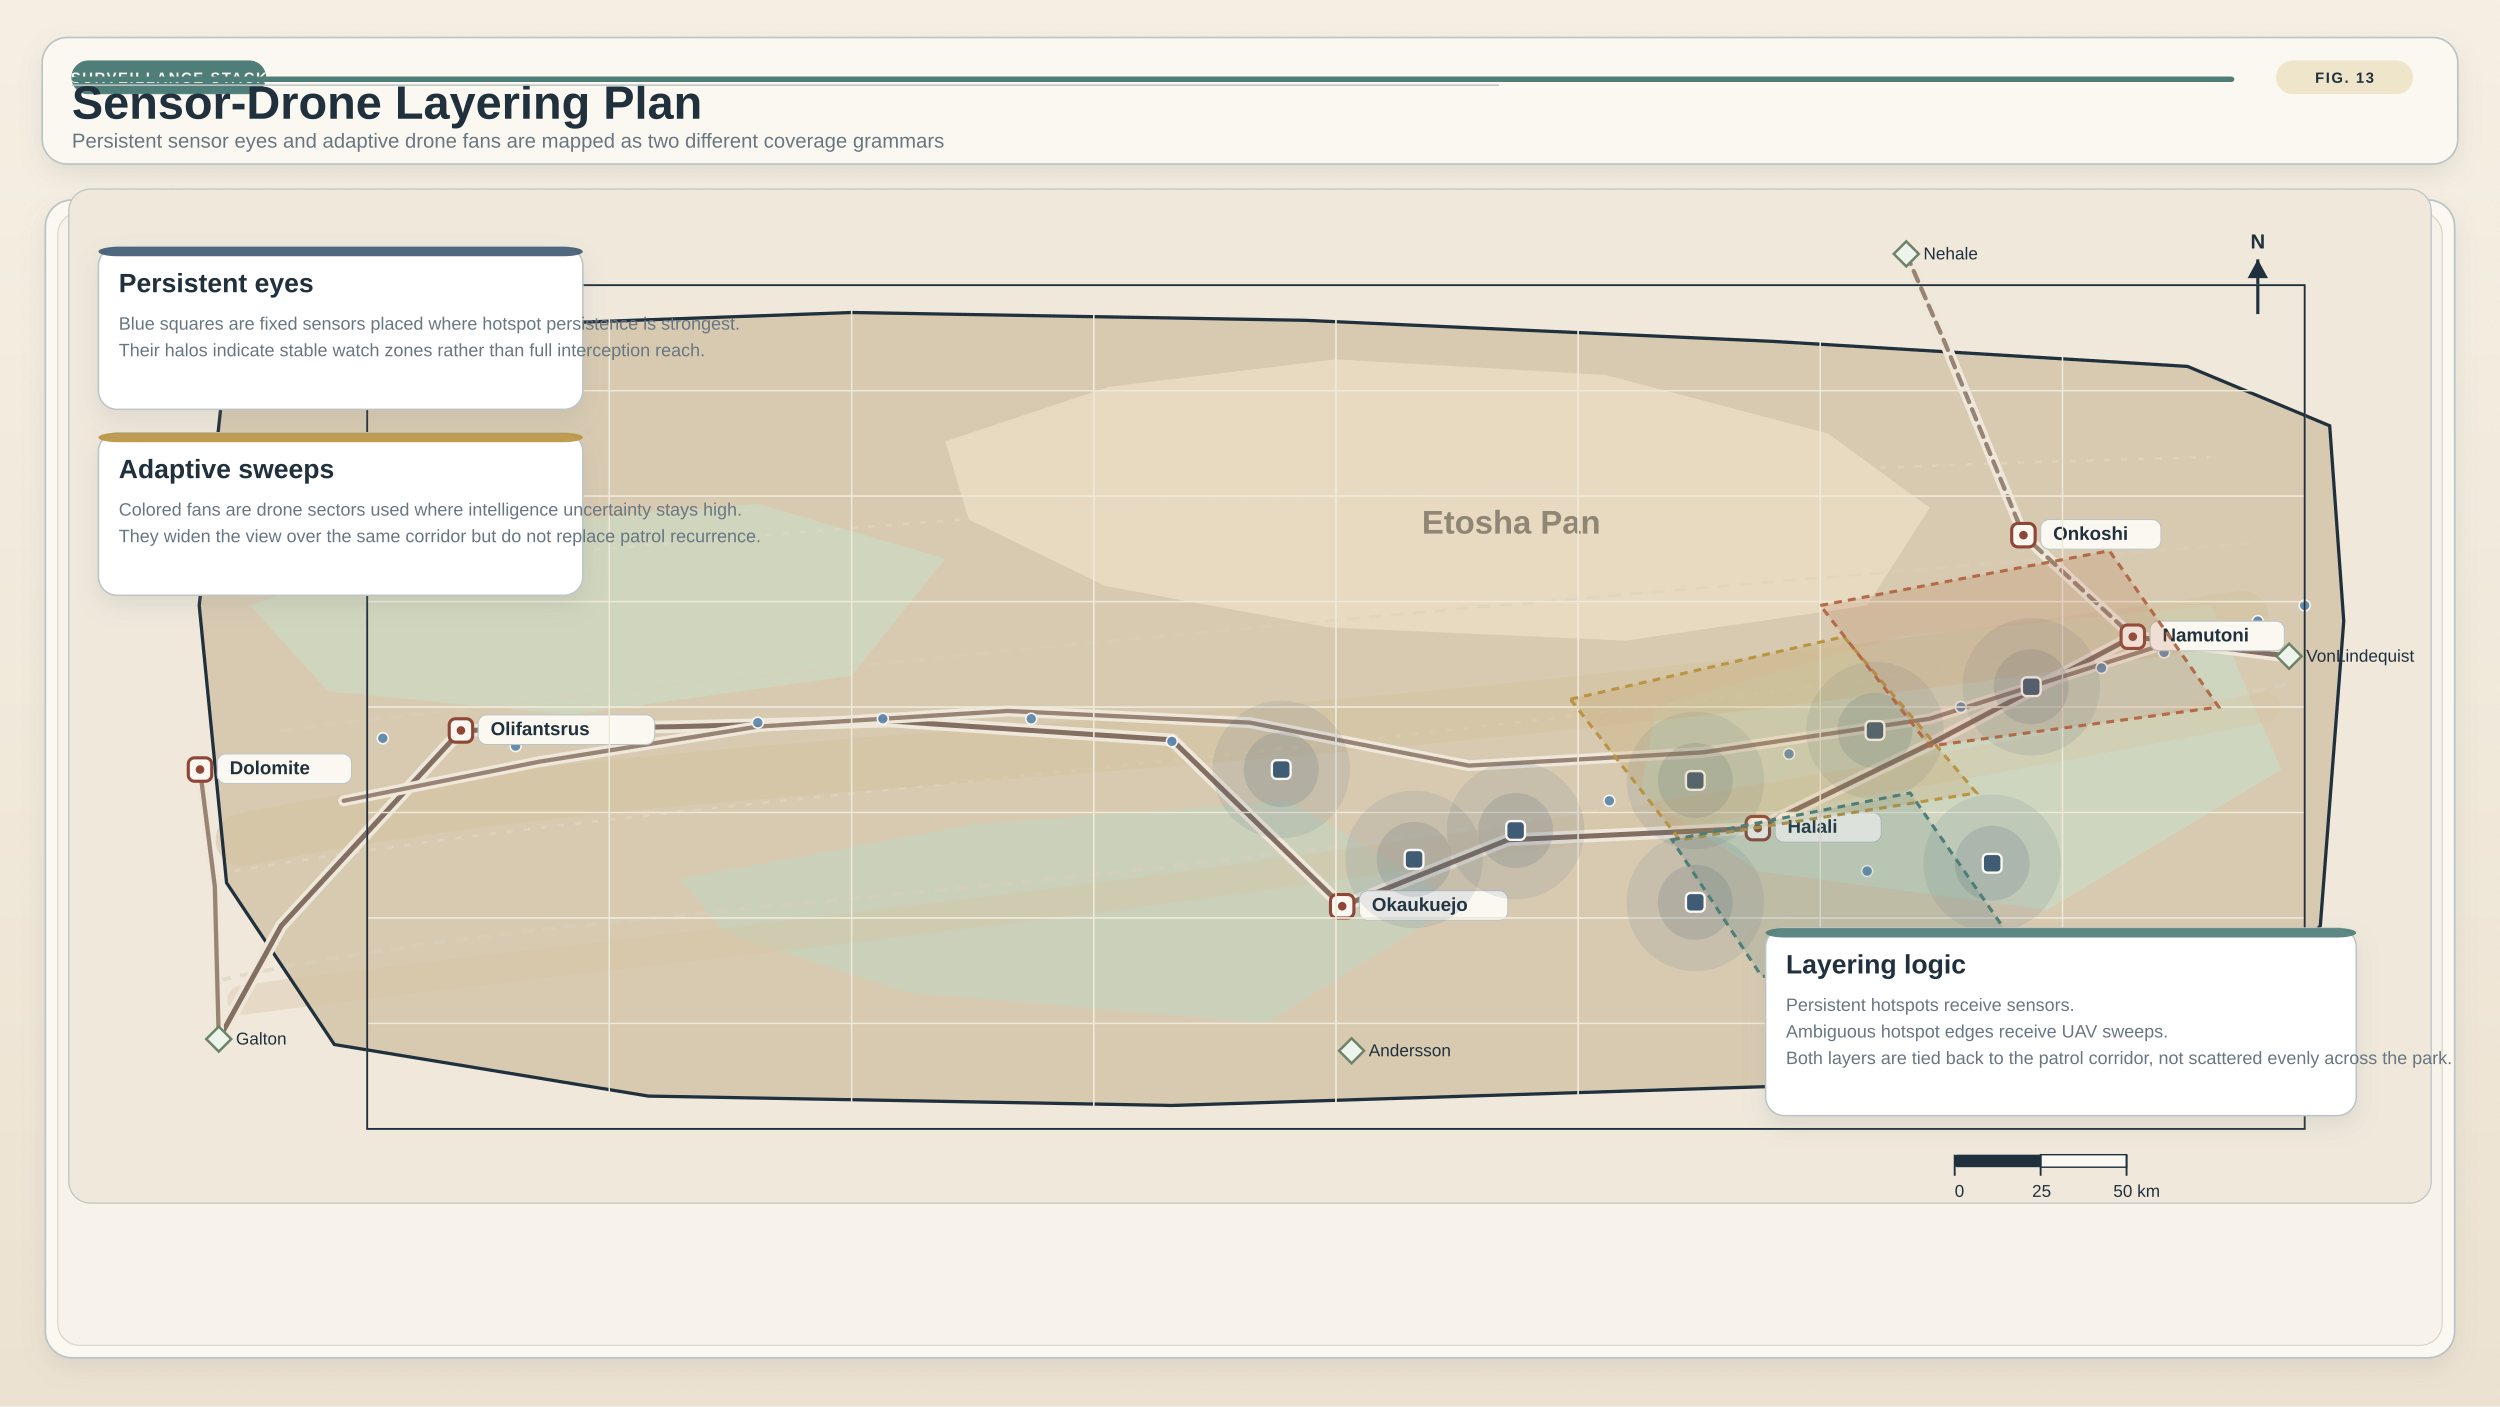
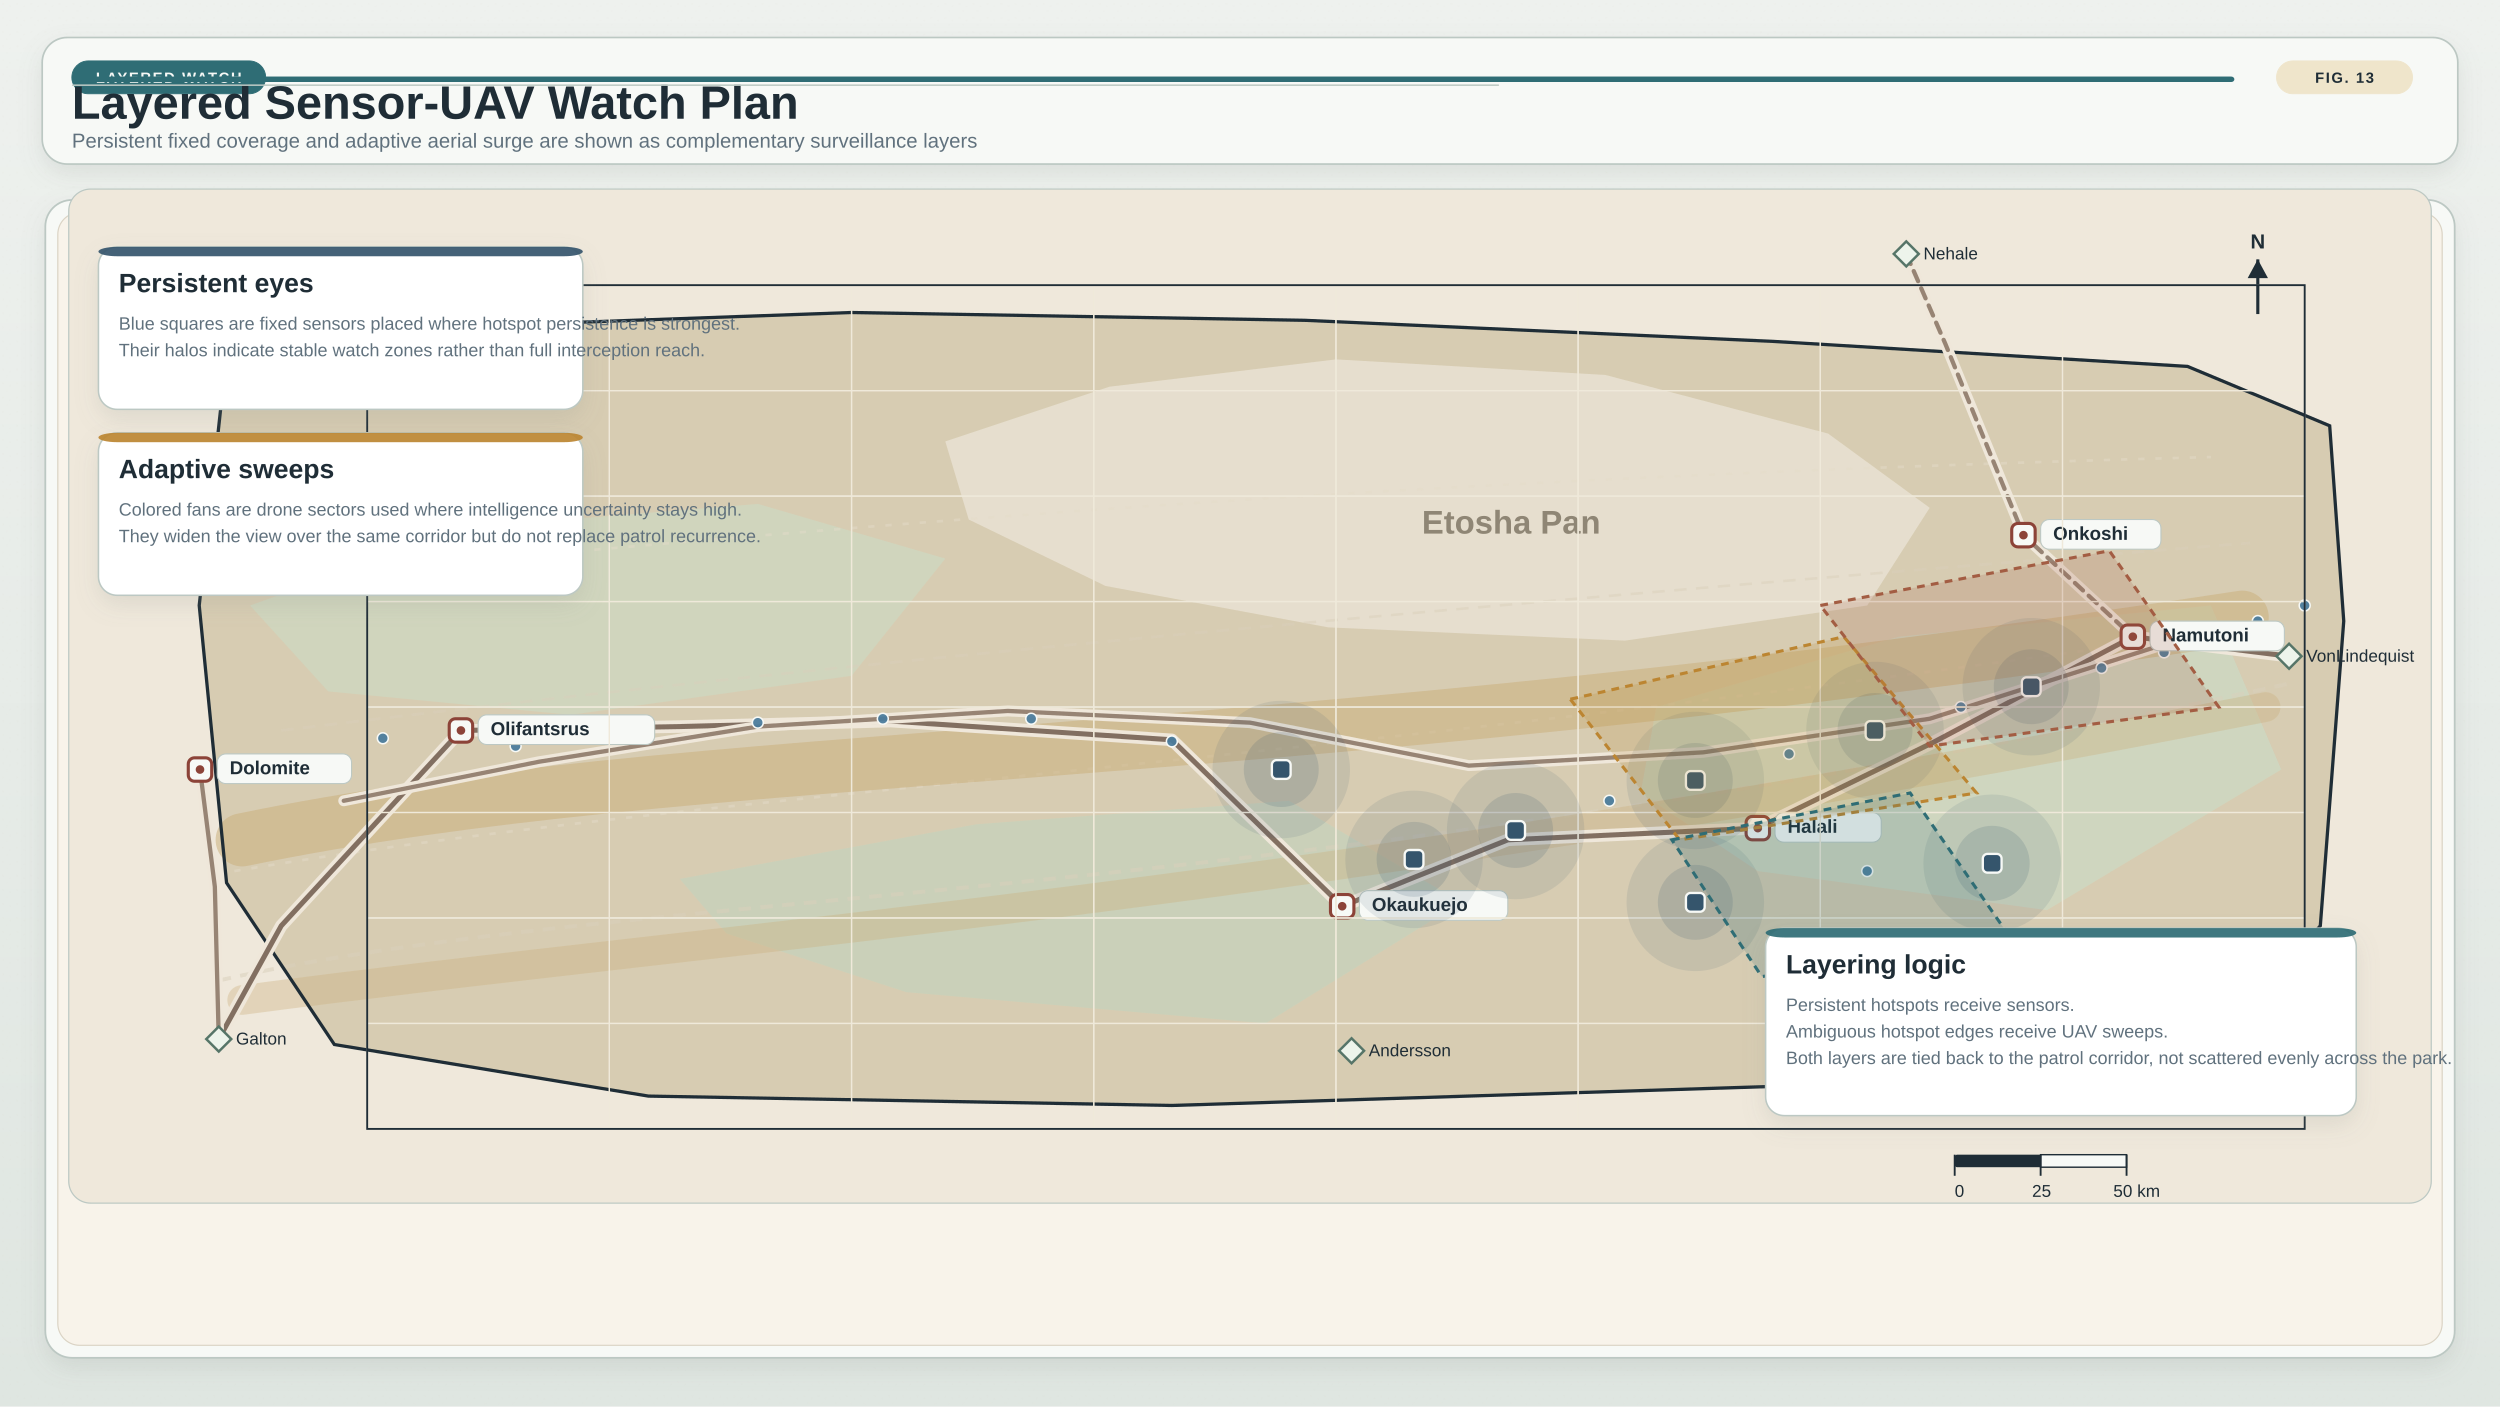
<svg xmlns="http://www.w3.org/2000/svg" viewBox="0 0 3200 1800" width="3200" height="1800">
  <defs>
    <linearGradient id="pageBg" x1="0" y1="0" x2="0" y2="1">
-       <stop offset="0%" stop-color="#f5efe3" />
-       <stop offset="100%" stop-color="#ece2d1" />
+       <stop offset="0%" stop-color="#eef1ee" />
+       <stop offset="100%" stop-color="#dfe6e1" />
    </linearGradient>
    <pattern id="paperGrain" width="18" height="18" patternUnits="userSpaceOnUse">
      <circle cx="4" cy="5" r="0.9" fill="#d8d0c0" opacity="0.28" />
      <circle cx="13" cy="8" r="0.7" fill="#cfc7b7" opacity="0.24" />
      <circle cx="9" cy="14" r="0.8" fill="#d8d0c0" opacity="0.22" />
    </pattern>
    <filter id="shadow" x="-20%" y="-20%" width="140%" height="140%">
      <feDropShadow dx="0" dy="12" stdDeviation="14" flood-color="#8c948f" flood-opacity="0.18" />
    </filter>
  </defs>
  <rect x="0" y="0" width="3200" height="1800" fill="url(#pageBg)" />
  <rect x="0" y="0" width="3200" height="1800" fill="url(#paperGrain)" opacity="0.44" />
-   <rect x="54" y="48" width="3092" height="162" rx="32" fill="#fbf8f1" stroke="#bcc4c5" stroke-width="2.2" filter="url(#shadow)" />
-   <rect x="92" y="78" width="248" height="42" rx="21" fill="#4f7d78" stroke="#4f7d78" stroke-width="1.2" />
-   <text x="216" y="106" text-anchor="middle" font-family="Helvetica Neue, Arial, sans-serif" font-size="19" font-weight="700" letter-spacing="2" fill="#fbf8f1">SURVEILLANCE STACK</text>
+   <rect x="54" y="48" width="3092" height="162" rx="32" fill="#f7f9f6" stroke="#bcc8c3" stroke-width="2.2" filter="url(#shadow)" />
+   <rect x="92" y="78" width="248" height="42" rx="21" fill="#2f6d75" stroke="#2f6d75" stroke-width="1.2" />
+   <text x="216" y="106" text-anchor="middle" font-family="Helvetica Neue, Arial, sans-serif" font-size="19" font-weight="700" letter-spacing="2" fill="#f7f9f6">LAYERED WATCH</text>
  <rect x="2914" y="78" width="174" height="42" rx="21" fill="#efe5cb" stroke="#efe5cb" stroke-width="1.2" />
-   <text x="3001" y="106" text-anchor="middle" font-family="Helvetica Neue, Arial, sans-serif" font-size="19" font-weight="700" letter-spacing="2" fill="#20303d">FIG. 13</text>
-   <text x="92" y="152" font-family="Helvetica Neue, Arial, sans-serif" font-size="60" font-weight="700" fill="#20303d">Sensor-Drone Layering Plan</text>
-   <text x="92" y="189" font-family="Helvetica Neue, Arial, sans-serif" font-size="26" fill="#687682">Persistent sensor eyes and adaptive drone fans are mapped as two different coverage grammars</text>
-   <rect x="92" y="98" width="2768" height="7" rx="4" fill="#4f7d78" />
-   <rect x="92" y="108" width="1826.88" height="2" rx="1" fill="#bcc4c5" />
-   <rect x="58" y="256" width="3084" height="1482" rx="34" fill="#fbf8f1" stroke="#bcc4c5" stroke-width="2.3" filter="url(#shadow)" />
+   <text x="3001" y="106" text-anchor="middle" font-family="Helvetica Neue, Arial, sans-serif" font-size="19" font-weight="700" letter-spacing="2" fill="#1f2d36">FIG. 13</text>
+   <text x="92" y="152" font-family="Helvetica Neue, Arial, sans-serif" font-size="60" font-weight="700" fill="#1f2d36">Layered Sensor-UAV Watch Plan</text>
+   <text x="92" y="189" font-family="Helvetica Neue, Arial, sans-serif" font-size="26" fill="#60717d">Persistent fixed coverage and adaptive aerial surge are shown as complementary surveillance layers</text>
+   <rect x="92" y="98" width="2768" height="7" rx="4" fill="#2f6d75" />
+   <rect x="92" y="108" width="1826.88" height="2" rx="1" fill="#bcc8c3" />
+   <rect x="58" y="256" width="3084" height="1482" rx="34" fill="#f7f9f6" stroke="#bcc8c3" stroke-width="2.3" filter="url(#shadow)" />
  <rect x="74" y="272" width="3052" height="1450" rx="28" fill="#f8f3ea" stroke="#dad3c4" stroke-width="1.5" />
-   <rect x="88" y="242" width="3024" height="1298" rx="28" fill="#efe8db" stroke="#bcc4c5" stroke-width="1.6" />
-   <path d="M 285 500 L 530 420 L 1090 400 L 1670 410 L 2270 437 L 2800 469 L 2982 545 L 3000 795 L 2970 1185 L 2830 1350 L 2320 1389 L 1500 1415 L 830 1403 L 428 1337 L 290 1130 L 255 775 Z" fill="#d8cab1" stroke="none" />
+   <rect x="88" y="242" width="3024" height="1298" rx="28" fill="#efe8db" stroke="#bcc8c3" stroke-width="1.6" />
+   <path d="M 285 500 L 530 420 L 1090 400 L 1670 410 L 2270 437 L 2800 469 L 2982 545 L 3000 795 L 2970 1185 L 2830 1350 L 2320 1389 L 1500 1415 L 830 1403 L 428 1337 L 290 1130 L 255 775 Z" fill="#d7ccb2" stroke="none" />
  <path d="M 320 775 L 600 675 L 970 645 L 1210 715 L 1090 865 L 730 915 L 420 885 Z" fill="#cfd6be" opacity="0.88" />
  <path d="M 870 1125 L 1250 1055 L 1650 1025 L 1870 1155 L 1620 1310 L 1160 1270 L 930 1195 Z" fill="#c9d1ba" opacity="0.88" />
  <path d="M 2120 905 L 2430 815 L 2830 775 L 2920 985 L 2620 1165 L 2250 1115 L 2100 1015 Z" fill="#ced7c1" opacity="0.88" />
-   <path d="M 1210 565 L 1420 495 L 1710 460 L 2055 480 L 2340 555 L 2470 650 L 2390 775 L 2080 820 L 1700 803 L 1415 750 L 1240 665 Z" fill="#e8dbc1" opacity="0.96" />
+   <path d="M 1210 565 L 1420 495 L 1710 460 L 2055 480 L 2340 555 L 2470 650 L 2390 775 L 2080 820 L 1700 803 L 1415 750 L 1240 665 Z" fill="#e7dfcf" opacity="0.96" />
  <path d="M 280 1255 C 810 1135 1610 1165 2930 875" fill="none" stroke="#d9cfbb" stroke-width="5" opacity="0.55" stroke-dasharray="16 12" />
  <path d="M 300 1115 C 890 1015 1630 985 2900 800" fill="none" stroke="#e4dbc9" stroke-width="3.4" opacity="0.48" stroke-dasharray="8 14" />
  <path d="M 360 935 C 930 865 1620 795 2880 695" fill="none" stroke="#d9cfbb" stroke-width="3.4" opacity="0.48" stroke-dasharray="16 12" />
  <path d="M 410 735 C 970 685 1690 615 2830 585" fill="none" stroke="#e4dbc9" stroke-width="3.4" opacity="0.48" stroke-dasharray="8 14" />
-   <path d="M 310 1075 C 890 955 1590 985 2870 790" fill="none" stroke="#d6c3a0" stroke-width="68" opacity="0.55" stroke-linecap="round" />
-   <path d="M 310 1280 C 950 1195 1650 1150 2900 905" fill="none" stroke="#d6c3a0" stroke-width="38" opacity="0.36" stroke-linecap="round" />
-   <path d="M 285 500 L 530 420 L 1090 400 L 1670 410 L 2270 437 L 2800 469 L 2982 545 L 3000 795 L 2970 1185 L 2830 1350 L 2320 1389 L 1500 1415 L 830 1403 L 428 1337 L 290 1130 L 255 775 Z" fill="none" stroke="#20303d" stroke-width="4.2" />
+   <path d="M 310 1075 C 890 955 1590 985 2870 790" fill="none" stroke="#cbb07d" stroke-width="68" opacity="0.55" stroke-linecap="round" />
+   <path d="M 310 1280 C 950 1195 1650 1150 2900 905" fill="none" stroke="#cbb07d" stroke-width="38" opacity="0.36" stroke-linecap="round" />
+   <path d="M 285 500 L 530 420 L 1090 400 L 1670 410 L 2270 437 L 2800 469 L 2982 545 L 3000 795 L 2970 1185 L 2830 1350 L 2320 1389 L 1500 1415 L 830 1403 L 428 1337 L 290 1130 L 255 775 Z" fill="none" stroke="#1f2d36" stroke-width="4.2" />
  <path d="M 280 1330 L 360 1185 L 590 935 L 870 930 L 1140 923 L 1500 947 L 1718 1160 L 1930 1075 L 2250 1060 L 2475 950 L 2730 815 L 2930 840" fill="none" stroke="#efe7da" stroke-width="16" stroke-linecap="round" stroke-linejoin="round" />
  <path d="M 280 1330 L 360 1185 L 590 935 L 870 930 L 1140 923 L 1500 947 L 1718 1160 L 1930 1075 L 2250 1060 L 2475 950 L 2730 815 L 2930 840" fill="none" stroke="#826f61" stroke-width="6.5" stroke-linecap="round" stroke-linejoin="round" />
  <path d="M 440 1025 L 690 975 L 970 930 L 1290 910 L 1600 925 L 1880 980 L 2180 963 L 2470 920 L 2785 820" fill="none" stroke="#efe7da" stroke-width="14" stroke-linecap="round" stroke-linejoin="round" />
  <path d="M 440 1025 L 690 975 L 970 930 L 1290 910 L 1600 925 L 1880 980 L 2180 963 L 2470 920 L 2785 820" fill="none" stroke="#978474" stroke-width="5.5" stroke-linecap="round" stroke-linejoin="round" />
  <path d="M 2440 325 L 2490 440 L 2590 685 L 2730 815" fill="none" stroke="#efe7da" stroke-width="14" stroke-linecap="round" stroke-linejoin="round" />
  <path d="M 2440 325 L 2490 440 L 2590 685 L 2730 815" fill="none" stroke="#978474" stroke-width="5.5" stroke-linecap="round" stroke-linejoin="round" stroke-dasharray="14 10" />
  <path d="M 280 1330 L 275 1135 L 256 985" fill="none" stroke="#efe7da" stroke-width="14" stroke-linecap="round" stroke-linejoin="round" />
  <path d="M 280 1330 L 275 1135 L 256 985" fill="none" stroke="#978474" stroke-width="5.5" stroke-linecap="round" stroke-linejoin="round" />
-   <circle cx="490" cy="945" r="7" fill="#5d87ae" fill-opacity="0.92" stroke="#fbf8f1" stroke-width="2" />
-   <circle cx="660" cy="955" r="7" fill="#5d87ae" fill-opacity="0.92" stroke="#fbf8f1" stroke-width="2" />
-   <circle cx="810" cy="937" r="7" fill="#5d87ae" fill-opacity="0.92" stroke="#fbf8f1" stroke-width="2" />
-   <circle cx="970" cy="925" r="7" fill="#5d87ae" fill-opacity="0.92" stroke="#fbf8f1" stroke-width="2" />
-   <circle cx="1130" cy="920" r="7" fill="#5d87ae" fill-opacity="0.92" stroke="#fbf8f1" stroke-width="2" />
-   <circle cx="1320" cy="920" r="7" fill="#5d87ae" fill-opacity="0.92" stroke="#fbf8f1" stroke-width="2" />
-   <circle cx="1500" cy="949" r="7" fill="#5d87ae" fill-opacity="0.92" stroke="#fbf8f1" stroke-width="2" />
-   <circle cx="1640" cy="985" r="7" fill="#5d87ae" fill-opacity="0.92" stroke="#fbf8f1" stroke-width="2" />
-   <circle cx="1810" cy="1100" r="7" fill="#5d87ae" fill-opacity="0.92" stroke="#fbf8f1" stroke-width="2" />
-   <circle cx="1940" cy="1063" r="7" fill="#5d87ae" fill-opacity="0.92" stroke="#fbf8f1" stroke-width="2" />
-   <circle cx="2060" cy="1025" r="7" fill="#5d87ae" fill-opacity="0.92" stroke="#fbf8f1" stroke-width="2" />
-   <circle cx="2170" cy="999" r="7" fill="#5d87ae" fill-opacity="0.92" stroke="#fbf8f1" stroke-width="2" />
-   <circle cx="2290" cy="965" r="7" fill="#5d87ae" fill-opacity="0.92" stroke="#fbf8f1" stroke-width="2" />
-   <circle cx="2400" cy="935" r="7" fill="#5d87ae" fill-opacity="0.92" stroke="#fbf8f1" stroke-width="2" />
-   <circle cx="2510" cy="905" r="7" fill="#5d87ae" fill-opacity="0.92" stroke="#fbf8f1" stroke-width="2" />
-   <circle cx="2600" cy="879" r="7" fill="#5d87ae" fill-opacity="0.92" stroke="#fbf8f1" stroke-width="2" />
-   <circle cx="2690" cy="855" r="7" fill="#5d87ae" fill-opacity="0.92" stroke="#fbf8f1" stroke-width="2" />
-   <circle cx="2770" cy="835" r="7" fill="#5d87ae" fill-opacity="0.92" stroke="#fbf8f1" stroke-width="2" />
-   <circle cx="2830" cy="815" r="7" fill="#5d87ae" fill-opacity="0.92" stroke="#fbf8f1" stroke-width="2" />
-   <circle cx="2890" cy="795" r="7" fill="#5d87ae" fill-opacity="0.92" stroke="#fbf8f1" stroke-width="2" />
-   <circle cx="2950" cy="775" r="7" fill="#5d87ae" fill-opacity="0.92" stroke="#fbf8f1" stroke-width="2" />
-   <circle cx="2550" cy="1105" r="7" fill="#5d87ae" fill-opacity="0.92" stroke="#fbf8f1" stroke-width="2" />
-   <circle cx="2390" cy="1115" r="7" fill="#5d87ae" fill-opacity="0.92" stroke="#fbf8f1" stroke-width="2" />
-   <circle cx="2170" cy="1155" r="7" fill="#5d87ae" fill-opacity="0.92" stroke="#fbf8f1" stroke-width="2" />
-   <rect x="241" y="970" width="30" height="30" rx="8" fill="#fbf8f1" stroke="#8f4637" stroke-width="4" />
-   <circle cx="256" cy="985" r="5.5" fill="#8f4637" />
-   <rect x="278" y="965" width="172" height="38" rx="11" fill="#fbf8f1" stroke="#bcc4c5" stroke-width="1.4" />
-   <text x="294" y="991" font-family="Helvetica Neue, Arial, sans-serif" font-size="24" font-weight="700" fill="#20303d">Dolomite</text>
-   <rect x="575" y="920" width="30" height="30" rx="8" fill="#fbf8f1" stroke="#8f4637" stroke-width="4" />
-   <circle cx="590" cy="935" r="5.5" fill="#8f4637" />
-   <rect x="612" y="915" width="226" height="38" rx="11" fill="#fbf8f1" stroke="#bcc4c5" stroke-width="1.4" />
-   <text x="628" y="941" font-family="Helvetica Neue, Arial, sans-serif" font-size="24" font-weight="700" fill="#20303d">Olifantsrus</text>
-   <rect x="1703" y="1145" width="30" height="30" rx="8" fill="#fbf8f1" stroke="#8f4637" stroke-width="4" />
-   <circle cx="1718" cy="1160" r="5.5" fill="#8f4637" />
-   <rect x="1740" y="1140" width="190" height="38" rx="11" fill="#fbf8f1" stroke="#bcc4c5" stroke-width="1.4" />
-   <text x="1756" y="1166" font-family="Helvetica Neue, Arial, sans-serif" font-size="24" font-weight="700" fill="#20303d">Okaukuejo</text>
-   <rect x="2235" y="1045" width="30" height="30" rx="8" fill="#fbf8f1" stroke="#8f4637" stroke-width="4" />
-   <circle cx="2250" cy="1060" r="5.5" fill="#8f4637" />
-   <rect x="2272" y="1040" width="136" height="38" rx="11" fill="#fbf8f1" stroke="#bcc4c5" stroke-width="1.4" />
-   <text x="2288" y="1066" font-family="Helvetica Neue, Arial, sans-serif" font-size="24" font-weight="700" fill="#20303d">Halali</text>
-   <rect x="2715" y="800" width="30" height="30" rx="8" fill="#fbf8f1" stroke="#8f4637" stroke-width="4" />
-   <circle cx="2730" cy="815" r="5.5" fill="#8f4637" />
-   <rect x="2752" y="795" width="172" height="38" rx="11" fill="#fbf8f1" stroke="#bcc4c5" stroke-width="1.4" />
-   <text x="2768" y="821" font-family="Helvetica Neue, Arial, sans-serif" font-size="24" font-weight="700" fill="#20303d">Namutoni</text>
-   <rect x="2575" y="670" width="30" height="30" rx="8" fill="#fbf8f1" stroke="#8f4637" stroke-width="4" />
-   <circle cx="2590" cy="685" r="5.5" fill="#8f4637" />
-   <rect x="2612" y="665" width="154" height="38" rx="11" fill="#fbf8f1" stroke="#bcc4c5" stroke-width="1.4" />
-   <text x="2628" y="691" font-family="Helvetica Neue, Arial, sans-serif" font-size="24" font-weight="700" fill="#20303d">Onkoshi</text>
-   <path d="M 280 1314 L 296 1330 L 280 1346 L 264 1330 Z" fill="#edf4eb" stroke="#6d8368" stroke-width="3.2" />
-   <text x="302" y="1337" font-family="Helvetica Neue, Arial, sans-serif" font-size="22" fill="#20303d">Galton</text>
-   <path d="M 1730 1329 L 1746 1345 L 1730 1361 L 1714 1345 Z" fill="#edf4eb" stroke="#6d8368" stroke-width="3.2" />
-   <text x="1752" y="1352" font-family="Helvetica Neue, Arial, sans-serif" font-size="22" fill="#20303d">Andersson</text>
-   <path d="M 2930 824 L 2946 840 L 2930 856 L 2914 840 Z" fill="#edf4eb" stroke="#6d8368" stroke-width="3.2" />
-   <text x="2952" y="847" font-family="Helvetica Neue, Arial, sans-serif" font-size="22" fill="#20303d">VonLindequist</text>
-   <path d="M 2440 309 L 2456 325 L 2440 341 L 2424 325 Z" fill="#edf4eb" stroke="#6d8368" stroke-width="3.2" />
-   <text x="2462" y="332" font-family="Helvetica Neue, Arial, sans-serif" font-size="22" fill="#20303d">Nehale</text>
+   <circle cx="490" cy="945" r="7" fill="#487b9c" fill-opacity="0.92" stroke="#f7f9f6" stroke-width="2" />
+   <circle cx="660" cy="955" r="7" fill="#487b9c" fill-opacity="0.92" stroke="#f7f9f6" stroke-width="2" />
+   <circle cx="810" cy="937" r="7" fill="#487b9c" fill-opacity="0.92" stroke="#f7f9f6" stroke-width="2" />
+   <circle cx="970" cy="925" r="7" fill="#487b9c" fill-opacity="0.92" stroke="#f7f9f6" stroke-width="2" />
+   <circle cx="1130" cy="920" r="7" fill="#487b9c" fill-opacity="0.92" stroke="#f7f9f6" stroke-width="2" />
+   <circle cx="1320" cy="920" r="7" fill="#487b9c" fill-opacity="0.92" stroke="#f7f9f6" stroke-width="2" />
+   <circle cx="1500" cy="949" r="7" fill="#487b9c" fill-opacity="0.92" stroke="#f7f9f6" stroke-width="2" />
+   <circle cx="1640" cy="985" r="7" fill="#487b9c" fill-opacity="0.92" stroke="#f7f9f6" stroke-width="2" />
+   <circle cx="1810" cy="1100" r="7" fill="#487b9c" fill-opacity="0.92" stroke="#f7f9f6" stroke-width="2" />
+   <circle cx="1940" cy="1063" r="7" fill="#487b9c" fill-opacity="0.92" stroke="#f7f9f6" stroke-width="2" />
+   <circle cx="2060" cy="1025" r="7" fill="#487b9c" fill-opacity="0.92" stroke="#f7f9f6" stroke-width="2" />
+   <circle cx="2170" cy="999" r="7" fill="#487b9c" fill-opacity="0.92" stroke="#f7f9f6" stroke-width="2" />
+   <circle cx="2290" cy="965" r="7" fill="#487b9c" fill-opacity="0.92" stroke="#f7f9f6" stroke-width="2" />
+   <circle cx="2400" cy="935" r="7" fill="#487b9c" fill-opacity="0.92" stroke="#f7f9f6" stroke-width="2" />
+   <circle cx="2510" cy="905" r="7" fill="#487b9c" fill-opacity="0.92" stroke="#f7f9f6" stroke-width="2" />
+   <circle cx="2600" cy="879" r="7" fill="#487b9c" fill-opacity="0.92" stroke="#f7f9f6" stroke-width="2" />
+   <circle cx="2690" cy="855" r="7" fill="#487b9c" fill-opacity="0.92" stroke="#f7f9f6" stroke-width="2" />
+   <circle cx="2770" cy="835" r="7" fill="#487b9c" fill-opacity="0.92" stroke="#f7f9f6" stroke-width="2" />
+   <circle cx="2830" cy="815" r="7" fill="#487b9c" fill-opacity="0.92" stroke="#f7f9f6" stroke-width="2" />
+   <circle cx="2890" cy="795" r="7" fill="#487b9c" fill-opacity="0.92" stroke="#f7f9f6" stroke-width="2" />
+   <circle cx="2950" cy="775" r="7" fill="#487b9c" fill-opacity="0.92" stroke="#f7f9f6" stroke-width="2" />
+   <circle cx="2550" cy="1105" r="7" fill="#487b9c" fill-opacity="0.92" stroke="#f7f9f6" stroke-width="2" />
+   <circle cx="2390" cy="1115" r="7" fill="#487b9c" fill-opacity="0.92" stroke="#f7f9f6" stroke-width="2" />
+   <circle cx="2170" cy="1155" r="7" fill="#487b9c" fill-opacity="0.92" stroke="#f7f9f6" stroke-width="2" />
+   <rect x="241" y="970" width="30" height="30" rx="8" fill="#f7f9f6" stroke="#8c4338" stroke-width="4" />
+   <circle cx="256" cy="985" r="5.5" fill="#8c4338" />
+   <rect x="278" y="965" width="172" height="38" rx="11" fill="#f7f9f6" stroke="#bcc8c3" stroke-width="1.4" />
+   <text x="294" y="991" font-family="Helvetica Neue, Arial, sans-serif" font-size="24" font-weight="700" fill="#1f2d36">Dolomite</text>
+   <rect x="575" y="920" width="30" height="30" rx="8" fill="#f7f9f6" stroke="#8c4338" stroke-width="4" />
+   <circle cx="590" cy="935" r="5.5" fill="#8c4338" />
+   <rect x="612" y="915" width="226" height="38" rx="11" fill="#f7f9f6" stroke="#bcc8c3" stroke-width="1.4" />
+   <text x="628" y="941" font-family="Helvetica Neue, Arial, sans-serif" font-size="24" font-weight="700" fill="#1f2d36">Olifantsrus</text>
+   <rect x="1703" y="1145" width="30" height="30" rx="8" fill="#f7f9f6" stroke="#8c4338" stroke-width="4" />
+   <circle cx="1718" cy="1160" r="5.5" fill="#8c4338" />
+   <rect x="1740" y="1140" width="190" height="38" rx="11" fill="#f7f9f6" stroke="#bcc8c3" stroke-width="1.4" />
+   <text x="1756" y="1166" font-family="Helvetica Neue, Arial, sans-serif" font-size="24" font-weight="700" fill="#1f2d36">Okaukuejo</text>
+   <rect x="2235" y="1045" width="30" height="30" rx="8" fill="#f7f9f6" stroke="#8c4338" stroke-width="4" />
+   <circle cx="2250" cy="1060" r="5.5" fill="#8c4338" />
+   <rect x="2272" y="1040" width="136" height="38" rx="11" fill="#f7f9f6" stroke="#bcc8c3" stroke-width="1.4" />
+   <text x="2288" y="1066" font-family="Helvetica Neue, Arial, sans-serif" font-size="24" font-weight="700" fill="#1f2d36">Halali</text>
+   <rect x="2715" y="800" width="30" height="30" rx="8" fill="#f7f9f6" stroke="#8c4338" stroke-width="4" />
+   <circle cx="2730" cy="815" r="5.5" fill="#8c4338" />
+   <rect x="2752" y="795" width="172" height="38" rx="11" fill="#f7f9f6" stroke="#bcc8c3" stroke-width="1.4" />
+   <text x="2768" y="821" font-family="Helvetica Neue, Arial, sans-serif" font-size="24" font-weight="700" fill="#1f2d36">Namutoni</text>
+   <rect x="2575" y="670" width="30" height="30" rx="8" fill="#f7f9f6" stroke="#8c4338" stroke-width="4" />
+   <circle cx="2590" cy="685" r="5.5" fill="#8c4338" />
+   <rect x="2612" y="665" width="154" height="38" rx="11" fill="#f7f9f6" stroke="#bcc8c3" stroke-width="1.4" />
+   <text x="2628" y="691" font-family="Helvetica Neue, Arial, sans-serif" font-size="24" font-weight="700" fill="#1f2d36">Onkoshi</text>
+   <path d="M 280 1314 L 296 1330 L 280 1346 L 264 1330 Z" fill="#edf4eb" stroke="#567568" stroke-width="3.2" />
+   <text x="302" y="1337" font-family="Helvetica Neue, Arial, sans-serif" font-size="22" fill="#1f2d36">Galton</text>
+   <path d="M 1730 1329 L 1746 1345 L 1730 1361 L 1714 1345 Z" fill="#edf4eb" stroke="#567568" stroke-width="3.2" />
+   <text x="1752" y="1352" font-family="Helvetica Neue, Arial, sans-serif" font-size="22" fill="#1f2d36">Andersson</text>
+   <path d="M 2930 824 L 2946 840 L 2930 856 L 2914 840 Z" fill="#edf4eb" stroke="#567568" stroke-width="3.2" />
+   <text x="2952" y="847" font-family="Helvetica Neue, Arial, sans-serif" font-size="22" fill="#1f2d36">VonLindequist</text>
+   <path d="M 2440 309 L 2456 325 L 2440 341 L 2424 325 Z" fill="#edf4eb" stroke="#567568" stroke-width="3.2" />
+   <text x="2462" y="332" font-family="Helvetica Neue, Arial, sans-serif" font-size="22" fill="#1f2d36">Nehale</text>
  <text x="1820" y="683" font-family="Helvetica Neue, Arial, sans-serif" font-size="42" font-weight="700" fill="#8f8675">Etosha Pan</text>
  <g>
-     <line x1="2890" y1="402" x2="2890" y2="332" stroke="#20303d" stroke-width="4" />
-     <path d="M 2877 356 L 2890 332 L 2903 356 Z" fill="#20303d" />
-     <text x="2890" y="318" text-anchor="middle" font-family="Helvetica Neue, Arial, sans-serif" font-size="26" font-weight="700" fill="#20303d">N</text>
+     <line x1="2890" y1="402" x2="2890" y2="332" stroke="#1f2d36" stroke-width="4" />
+     <path d="M 2877 356 L 2890 332 L 2903 356 Z" fill="#1f2d36" />
+     <text x="2890" y="318" text-anchor="middle" font-family="Helvetica Neue, Arial, sans-serif" font-size="26" font-weight="700" fill="#1f2d36">N</text>
  </g>
  <g>
-     <rect x="2502" y="1478" width="220" height="16" rx="3" fill="#20303d" />
-     <rect x="2612" y="1478" width="110" height="16" fill="#fbf8f1" stroke="#20303d" stroke-width="1.8" />
-     <line x1="2502" y1="1478" x2="2502" y2="1505" stroke="#20303d" stroke-width="2.4" />
-     <line x1="2612" y1="1478" x2="2612" y2="1505" stroke="#20303d" stroke-width="2.4" />
-     <line x1="2722" y1="1478" x2="2722" y2="1505" stroke="#20303d" stroke-width="2.4" />
-     <text x="2502" y="1532" font-family="Helvetica Neue, Arial, sans-serif" font-size="22" fill="#20303d">0</text>
-     <text x="2601" y="1532" font-family="Helvetica Neue, Arial, sans-serif" font-size="22" fill="#20303d">25</text>
-     <text x="2705" y="1532" font-family="Helvetica Neue, Arial, sans-serif" font-size="22" fill="#20303d">50 km</text>
+     <rect x="2502" y="1478" width="220" height="16" rx="3" fill="#1f2d36" />
+     <rect x="2612" y="1478" width="110" height="16" fill="#f7f9f6" stroke="#1f2d36" stroke-width="1.8" />
+     <line x1="2502" y1="1478" x2="2502" y2="1505" stroke="#1f2d36" stroke-width="2.4" />
+     <line x1="2612" y1="1478" x2="2612" y2="1505" stroke="#1f2d36" stroke-width="2.4" />
+     <line x1="2722" y1="1478" x2="2722" y2="1505" stroke="#1f2d36" stroke-width="2.4" />
+     <text x="2502" y="1532" font-family="Helvetica Neue, Arial, sans-serif" font-size="22" fill="#1f2d36">0</text>
+     <text x="2601" y="1532" font-family="Helvetica Neue, Arial, sans-serif" font-size="22" fill="#1f2d36">25</text>
+     <text x="2705" y="1532" font-family="Helvetica Neue, Arial, sans-serif" font-size="22" fill="#1f2d36">50 km</text>
  </g>
  <rect x="470" y="365" width="310" height="135" fill="none" fill-opacity="1" stroke="#efe9da" stroke-opacity="1" stroke-width="1.6" />
  <rect x="780" y="365" width="310" height="135" fill="none" fill-opacity="1" stroke="#efe9da" stroke-opacity="1" stroke-width="1.6" />
  <rect x="1090" y="365" width="310" height="135" fill="none" fill-opacity="1" stroke="#efe9da" stroke-opacity="1" stroke-width="1.6" />
  <rect x="1400" y="365" width="310" height="135" fill="none" fill-opacity="1" stroke="#efe9da" stroke-opacity="1" stroke-width="1.6" />
  <rect x="1710" y="365" width="310" height="135" fill="none" fill-opacity="1" stroke="#efe9da" stroke-opacity="1" stroke-width="1.6" />
  <rect x="2020" y="365" width="310" height="135" fill="none" fill-opacity="1" stroke="#efe9da" stroke-opacity="1" stroke-width="1.6" />
  <rect x="2330" y="365" width="310" height="135" fill="none" fill-opacity="1" stroke="#efe9da" stroke-opacity="1" stroke-width="1.6" />
  <rect x="2640" y="365" width="310" height="135" fill="none" fill-opacity="1" stroke="#efe9da" stroke-opacity="1" stroke-width="1.6" />
  <rect x="470" y="500" width="310" height="135" fill="none" fill-opacity="1" stroke="#efe9da" stroke-opacity="1" stroke-width="1.6" />
  <rect x="780" y="500" width="310" height="135" fill="none" fill-opacity="1" stroke="#efe9da" stroke-opacity="1" stroke-width="1.6" />
  <rect x="1090" y="500" width="310" height="135" fill="none" fill-opacity="1" stroke="#efe9da" stroke-opacity="1" stroke-width="1.6" />
  <rect x="1400" y="500" width="310" height="135" fill="none" fill-opacity="1" stroke="#efe9da" stroke-opacity="1" stroke-width="1.6" />
  <rect x="1710" y="500" width="310" height="135" fill="none" fill-opacity="1" stroke="#efe9da" stroke-opacity="1" stroke-width="1.6" />
  <rect x="2020" y="500" width="310" height="135" fill="none" fill-opacity="1" stroke="#efe9da" stroke-opacity="1" stroke-width="1.6" />
  <rect x="2330" y="500" width="310" height="135" fill="none" fill-opacity="1" stroke="#efe9da" stroke-opacity="1" stroke-width="1.6" />
  <rect x="2640" y="500" width="310" height="135" fill="none" fill-opacity="1" stroke="#efe9da" stroke-opacity="1" stroke-width="1.6" />
  <rect x="470" y="635" width="310" height="135" fill="none" fill-opacity="1" stroke="#efe9da" stroke-opacity="1" stroke-width="1.6" />
  <rect x="780" y="635" width="310" height="135" fill="none" fill-opacity="1" stroke="#efe9da" stroke-opacity="1" stroke-width="1.6" />
  <rect x="1090" y="635" width="310" height="135" fill="none" fill-opacity="1" stroke="#efe9da" stroke-opacity="1" stroke-width="1.6" />
  <rect x="1400" y="635" width="310" height="135" fill="none" fill-opacity="1" stroke="#efe9da" stroke-opacity="1" stroke-width="1.6" />
  <rect x="1710" y="635" width="310" height="135" fill="none" fill-opacity="1" stroke="#efe9da" stroke-opacity="1" stroke-width="1.6" />
  <rect x="2020" y="635" width="310" height="135" fill="none" fill-opacity="1" stroke="#efe9da" stroke-opacity="1" stroke-width="1.6" />
  <rect x="2330" y="635" width="310" height="135" fill="none" fill-opacity="1" stroke="#efe9da" stroke-opacity="1" stroke-width="1.6" />
  <rect x="2640" y="635" width="310" height="135" fill="none" fill-opacity="1" stroke="#efe9da" stroke-opacity="1" stroke-width="1.6" />
  <rect x="470" y="770" width="310" height="135" fill="none" fill-opacity="1" stroke="#efe9da" stroke-opacity="1" stroke-width="1.6" />
  <rect x="780" y="770" width="310" height="135" fill="none" fill-opacity="1" stroke="#efe9da" stroke-opacity="1" stroke-width="1.6" />
  <rect x="1090" y="770" width="310" height="135" fill="none" fill-opacity="1" stroke="#efe9da" stroke-opacity="1" stroke-width="1.6" />
  <rect x="1400" y="770" width="310" height="135" fill="none" fill-opacity="1" stroke="#efe9da" stroke-opacity="1" stroke-width="1.6" />
  <rect x="1710" y="770" width="310" height="135" fill="none" fill-opacity="1" stroke="#efe9da" stroke-opacity="1" stroke-width="1.6" />
  <rect x="2020" y="770" width="310" height="135" fill="none" fill-opacity="1" stroke="#efe9da" stroke-opacity="1" stroke-width="1.6" />
  <rect x="2330" y="770" width="310" height="135" fill="none" fill-opacity="1" stroke="#efe9da" stroke-opacity="1" stroke-width="1.6" />
  <rect x="2640" y="770" width="310" height="135" fill="none" fill-opacity="1" stroke="#efe9da" stroke-opacity="1" stroke-width="1.6" />
  <rect x="470" y="905" width="310" height="135" fill="none" fill-opacity="1" stroke="#efe9da" stroke-opacity="1" stroke-width="1.6" />
  <rect x="780" y="905" width="310" height="135" fill="none" fill-opacity="1" stroke="#efe9da" stroke-opacity="1" stroke-width="1.6" />
  <rect x="1090" y="905" width="310" height="135" fill="none" fill-opacity="1" stroke="#efe9da" stroke-opacity="1" stroke-width="1.6" />
  <rect x="1400" y="905" width="310" height="135" fill="none" fill-opacity="1" stroke="#efe9da" stroke-opacity="1" stroke-width="1.6" />
  <rect x="1710" y="905" width="310" height="135" fill="none" fill-opacity="1" stroke="#efe9da" stroke-opacity="1" stroke-width="1.6" />
  <rect x="2020" y="905" width="310" height="135" fill="none" fill-opacity="1" stroke="#efe9da" stroke-opacity="1" stroke-width="1.6" />
  <rect x="2330" y="905" width="310" height="135" fill="none" fill-opacity="1" stroke="#efe9da" stroke-opacity="1" stroke-width="1.6" />
  <rect x="2640" y="905" width="310" height="135" fill="none" fill-opacity="1" stroke="#efe9da" stroke-opacity="1" stroke-width="1.6" />
  <rect x="470" y="1040" width="310" height="135" fill="none" fill-opacity="1" stroke="#efe9da" stroke-opacity="1" stroke-width="1.6" />
  <rect x="780" y="1040" width="310" height="135" fill="none" fill-opacity="1" stroke="#efe9da" stroke-opacity="1" stroke-width="1.6" />
  <rect x="1090" y="1040" width="310" height="135" fill="none" fill-opacity="1" stroke="#efe9da" stroke-opacity="1" stroke-width="1.6" />
  <rect x="1400" y="1040" width="310" height="135" fill="none" fill-opacity="1" stroke="#efe9da" stroke-opacity="1" stroke-width="1.6" />
  <rect x="1710" y="1040" width="310" height="135" fill="none" fill-opacity="1" stroke="#efe9da" stroke-opacity="1" stroke-width="1.6" />
  <rect x="2020" y="1040" width="310" height="135" fill="none" fill-opacity="1" stroke="#efe9da" stroke-opacity="1" stroke-width="1.6" />
  <rect x="2330" y="1040" width="310" height="135" fill="none" fill-opacity="1" stroke="#efe9da" stroke-opacity="1" stroke-width="1.6" />
  <rect x="2640" y="1040" width="310" height="135" fill="none" fill-opacity="1" stroke="#efe9da" stroke-opacity="1" stroke-width="1.6" />
  <rect x="470" y="1175" width="310" height="135" fill="none" fill-opacity="1" stroke="#efe9da" stroke-opacity="1" stroke-width="1.6" />
  <rect x="780" y="1175" width="310" height="135" fill="none" fill-opacity="1" stroke="#efe9da" stroke-opacity="1" stroke-width="1.6" />
  <rect x="1090" y="1175" width="310" height="135" fill="none" fill-opacity="1" stroke="#efe9da" stroke-opacity="1" stroke-width="1.6" />
  <rect x="1400" y="1175" width="310" height="135" fill="none" fill-opacity="1" stroke="#efe9da" stroke-opacity="1" stroke-width="1.6" />
  <rect x="1710" y="1175" width="310" height="135" fill="none" fill-opacity="1" stroke="#efe9da" stroke-opacity="1" stroke-width="1.6" />
  <rect x="2020" y="1175" width="310" height="135" fill="none" fill-opacity="1" stroke="#efe9da" stroke-opacity="1" stroke-width="1.6" />
  <rect x="2330" y="1175" width="310" height="135" fill="none" fill-opacity="1" stroke="#efe9da" stroke-opacity="1" stroke-width="1.6" />
  <rect x="2640" y="1175" width="310" height="135" fill="none" fill-opacity="1" stroke="#efe9da" stroke-opacity="1" stroke-width="1.6" />
  <rect x="470" y="1310" width="310" height="135" fill="none" fill-opacity="1" stroke="#efe9da" stroke-opacity="1" stroke-width="1.6" />
  <rect x="780" y="1310" width="310" height="135" fill="none" fill-opacity="1" stroke="#efe9da" stroke-opacity="1" stroke-width="1.6" />
  <rect x="1090" y="1310" width="310" height="135" fill="none" fill-opacity="1" stroke="#efe9da" stroke-opacity="1" stroke-width="1.6" />
  <rect x="1400" y="1310" width="310" height="135" fill="none" fill-opacity="1" stroke="#efe9da" stroke-opacity="1" stroke-width="1.6" />
  <rect x="1710" y="1310" width="310" height="135" fill="none" fill-opacity="1" stroke="#efe9da" stroke-opacity="1" stroke-width="1.6" />
  <rect x="2020" y="1310" width="310" height="135" fill="none" fill-opacity="1" stroke="#efe9da" stroke-opacity="1" stroke-width="1.6" />
  <rect x="2330" y="1310" width="310" height="135" fill="none" fill-opacity="1" stroke="#efe9da" stroke-opacity="1" stroke-width="1.6" />
  <rect x="2640" y="1310" width="310" height="135" fill="none" fill-opacity="1" stroke="#efe9da" stroke-opacity="1" stroke-width="1.6" />
-   <rect x="470" y="365" width="2480" height="1080" fill="none" stroke="#20303d" stroke-width="2.4" />
-   <circle cx="1640" cy="985" r="88" fill="#405b74" opacity="0.11" />
-   <circle cx="1640" cy="985" r="48" fill="#405b74" opacity="0.16" />
-   <rect x="1628" y="973" width="24" height="24" rx="6" fill="#405b74" stroke="#fbf8f1" stroke-width="3" />
-   <circle cx="1810" cy="1100" r="88" fill="#405b74" opacity="0.11" />
-   <circle cx="1810" cy="1100" r="48" fill="#405b74" opacity="0.16" />
-   <rect x="1798" y="1088" width="24" height="24" rx="6" fill="#405b74" stroke="#fbf8f1" stroke-width="3" />
-   <circle cx="1940" cy="1063" r="88" fill="#405b74" opacity="0.11" />
-   <circle cx="1940" cy="1063" r="48" fill="#405b74" opacity="0.16" />
-   <rect x="1928" y="1051" width="24" height="24" rx="6" fill="#405b74" stroke="#fbf8f1" stroke-width="3" />
-   <circle cx="2170" cy="999" r="88" fill="#405b74" opacity="0.11" />
-   <circle cx="2170" cy="999" r="48" fill="#405b74" opacity="0.16" />
-   <rect x="2158" y="987" width="24" height="24" rx="6" fill="#405b74" stroke="#fbf8f1" stroke-width="3" />
-   <circle cx="2400" cy="935" r="88" fill="#405b74" opacity="0.11" />
-   <circle cx="2400" cy="935" r="48" fill="#405b74" opacity="0.16" />
-   <rect x="2388" y="923" width="24" height="24" rx="6" fill="#405b74" stroke="#fbf8f1" stroke-width="3" />
-   <circle cx="2600" cy="879" r="88" fill="#405b74" opacity="0.11" />
-   <circle cx="2600" cy="879" r="48" fill="#405b74" opacity="0.16" />
-   <rect x="2588" y="867" width="24" height="24" rx="6" fill="#405b74" stroke="#fbf8f1" stroke-width="3" />
-   <circle cx="2550" cy="1105" r="88" fill="#405b74" opacity="0.11" />
-   <circle cx="2550" cy="1105" r="48" fill="#405b74" opacity="0.16" />
-   <rect x="2538" y="1093" width="24" height="24" rx="6" fill="#405b74" stroke="#fbf8f1" stroke-width="3" />
-   <circle cx="2170" cy="1155" r="88" fill="#405b74" opacity="0.11" />
-   <circle cx="2170" cy="1155" r="48" fill="#405b74" opacity="0.16" />
-   <rect x="2158" y="1143" width="24" height="24" rx="6" fill="#405b74" stroke="#fbf8f1" stroke-width="3" />
-   <path d="M 2010 895 L 2360 815 L 2530 1015 L 2150 1075 Z" fill="#b89443" fill-opacity="0.18" stroke="#b89443" stroke-width="4" stroke-dasharray="10 8" />
-   <path d="M 2330 775 L 2700 705 L 2840 905 L 2470 955 Z" fill="#b26a48" fill-opacity="0.18" stroke="#b26a48" stroke-width="4" stroke-dasharray="10 8" />
-   <path d="M 2140 1075 L 2445 1015 L 2580 1210 L 2255 1250 Z" fill="#4f7d78" fill-opacity="0.18" stroke="#4f7d78" stroke-width="4" stroke-dasharray="10 8" />
-   <rect x="126" y="316" width="620" height="208" rx="24" fill="#ffffff" stroke="#bcc4c5" stroke-width="2" filter="url(#shadow)" />
-   <rect x="126" y="316" width="620" height="12" rx="24" fill="#405b74" opacity="0.92" />
-   <text x="152" y="374" font-family="Helvetica Neue, Arial, sans-serif" font-size="34" font-weight="700" fill="#20303d">Persistent eyes</text>
-   <text x="152" y="422" font-family="Helvetica Neue, Arial, sans-serif" font-size="23" fill="#687682">Blue squares are fixed sensors placed where hotspot persistence is strongest.</text>
-   <text x="152" y="456" font-family="Helvetica Neue, Arial, sans-serif" font-size="23" fill="#687682">Their halos indicate stable watch zones rather than full interception reach.</text>
-   <rect x="126" y="554" width="620" height="208" rx="24" fill="#ffffff" stroke="#bcc4c5" stroke-width="2" filter="url(#shadow)" />
-   <rect x="126" y="554" width="620" height="12" rx="24" fill="#b89443" opacity="0.92" />
-   <text x="152" y="612" font-family="Helvetica Neue, Arial, sans-serif" font-size="34" font-weight="700" fill="#20303d">Adaptive sweeps</text>
-   <text x="152" y="660" font-family="Helvetica Neue, Arial, sans-serif" font-size="23" fill="#687682">Colored fans are drone sectors used where intelligence uncertainty stays high.</text>
-   <text x="152" y="694" font-family="Helvetica Neue, Arial, sans-serif" font-size="23" fill="#687682">They widen the view over the same corridor but do not replace patrol recurrence.</text>
-   <rect x="2260" y="1188" width="756" height="240" rx="24" fill="#ffffff" stroke="#bcc4c5" stroke-width="2" filter="url(#shadow)" />
-   <rect x="2260" y="1188" width="756" height="12" rx="24" fill="#4f7d78" opacity="0.92" />
-   <text x="2286" y="1246" font-family="Helvetica Neue, Arial, sans-serif" font-size="34" font-weight="700" fill="#20303d">Layering logic</text>
-   <text x="2286" y="1294" font-family="Helvetica Neue, Arial, sans-serif" font-size="23" fill="#687682">Persistent hotspots receive sensors.</text>
-   <text x="2286" y="1328" font-family="Helvetica Neue, Arial, sans-serif" font-size="23" fill="#687682">Ambiguous hotspot edges receive UAV sweeps.</text>
-   <text x="2286" y="1362" font-family="Helvetica Neue, Arial, sans-serif" font-size="23" fill="#687682">Both layers are tied back to the patrol corridor, not scattered evenly across the park.</text>
+   <rect x="470" y="365" width="2480" height="1080" fill="none" stroke="#1f2d36" stroke-width="2.4" />
+   <circle cx="1640" cy="985" r="88" fill="#35556c" opacity="0.11" />
+   <circle cx="1640" cy="985" r="48" fill="#35556c" opacity="0.16" />
+   <rect x="1628" y="973" width="24" height="24" rx="6" fill="#35556c" stroke="#f7f9f6" stroke-width="3" />
+   <circle cx="1810" cy="1100" r="88" fill="#35556c" opacity="0.11" />
+   <circle cx="1810" cy="1100" r="48" fill="#35556c" opacity="0.16" />
+   <rect x="1798" y="1088" width="24" height="24" rx="6" fill="#35556c" stroke="#f7f9f6" stroke-width="3" />
+   <circle cx="1940" cy="1063" r="88" fill="#35556c" opacity="0.11" />
+   <circle cx="1940" cy="1063" r="48" fill="#35556c" opacity="0.16" />
+   <rect x="1928" y="1051" width="24" height="24" rx="6" fill="#35556c" stroke="#f7f9f6" stroke-width="3" />
+   <circle cx="2170" cy="999" r="88" fill="#35556c" opacity="0.11" />
+   <circle cx="2170" cy="999" r="48" fill="#35556c" opacity="0.16" />
+   <rect x="2158" y="987" width="24" height="24" rx="6" fill="#35556c" stroke="#f7f9f6" stroke-width="3" />
+   <circle cx="2400" cy="935" r="88" fill="#35556c" opacity="0.11" />
+   <circle cx="2400" cy="935" r="48" fill="#35556c" opacity="0.16" />
+   <rect x="2388" y="923" width="24" height="24" rx="6" fill="#35556c" stroke="#f7f9f6" stroke-width="3" />
+   <circle cx="2600" cy="879" r="88" fill="#35556c" opacity="0.11" />
+   <circle cx="2600" cy="879" r="48" fill="#35556c" opacity="0.16" />
+   <rect x="2588" y="867" width="24" height="24" rx="6" fill="#35556c" stroke="#f7f9f6" stroke-width="3" />
+   <circle cx="2550" cy="1105" r="88" fill="#35556c" opacity="0.11" />
+   <circle cx="2550" cy="1105" r="48" fill="#35556c" opacity="0.16" />
+   <rect x="2538" y="1093" width="24" height="24" rx="6" fill="#35556c" stroke="#f7f9f6" stroke-width="3" />
+   <circle cx="2170" cy="1155" r="88" fill="#35556c" opacity="0.11" />
+   <circle cx="2170" cy="1155" r="48" fill="#35556c" opacity="0.16" />
+   <rect x="2158" y="1143" width="24" height="24" rx="6" fill="#35556c" stroke="#f7f9f6" stroke-width="3" />
+   <path d="M 2010 895 L 2360 815 L 2530 1015 L 2150 1075 Z" fill="#bc8531" fill-opacity="0.18" stroke="#bc8531" stroke-width="4" stroke-dasharray="10 8" />
+   <path d="M 2330 775 L 2700 705 L 2840 905 L 2470 955 Z" fill="#a35d43" fill-opacity="0.18" stroke="#a35d43" stroke-width="4" stroke-dasharray="10 8" />
+   <path d="M 2140 1075 L 2445 1015 L 2580 1210 L 2255 1250 Z" fill="#2f6d75" fill-opacity="0.18" stroke="#2f6d75" stroke-width="4" stroke-dasharray="10 8" />
+   <rect x="126" y="316" width="620" height="208" rx="24" fill="#ffffff" stroke="#bcc8c3" stroke-width="2" filter="url(#shadow)" />
+   <rect x="126" y="316" width="620" height="12" rx="24" fill="#35556c" opacity="0.92" />
+   <text x="152" y="374" font-family="Helvetica Neue, Arial, sans-serif" font-size="34" font-weight="700" fill="#1f2d36">Persistent eyes</text>
+   <text x="152" y="422" font-family="Helvetica Neue, Arial, sans-serif" font-size="23" fill="#60717d">Blue squares are fixed sensors placed where hotspot persistence is strongest.</text>
+   <text x="152" y="456" font-family="Helvetica Neue, Arial, sans-serif" font-size="23" fill="#60717d">Their halos indicate stable watch zones rather than full interception reach.</text>
+   <rect x="126" y="554" width="620" height="208" rx="24" fill="#ffffff" stroke="#bcc8c3" stroke-width="2" filter="url(#shadow)" />
+   <rect x="126" y="554" width="620" height="12" rx="24" fill="#bc8531" opacity="0.92" />
+   <text x="152" y="612" font-family="Helvetica Neue, Arial, sans-serif" font-size="34" font-weight="700" fill="#1f2d36">Adaptive sweeps</text>
+   <text x="152" y="660" font-family="Helvetica Neue, Arial, sans-serif" font-size="23" fill="#60717d">Colored fans are drone sectors used where intelligence uncertainty stays high.</text>
+   <text x="152" y="694" font-family="Helvetica Neue, Arial, sans-serif" font-size="23" fill="#60717d">They widen the view over the same corridor but do not replace patrol recurrence.</text>
+   <rect x="2260" y="1188" width="756" height="240" rx="24" fill="#ffffff" stroke="#bcc8c3" stroke-width="2" filter="url(#shadow)" />
+   <rect x="2260" y="1188" width="756" height="12" rx="24" fill="#2f6d75" opacity="0.92" />
+   <text x="2286" y="1246" font-family="Helvetica Neue, Arial, sans-serif" font-size="34" font-weight="700" fill="#1f2d36">Layering logic</text>
+   <text x="2286" y="1294" font-family="Helvetica Neue, Arial, sans-serif" font-size="23" fill="#60717d">Persistent hotspots receive sensors.</text>
+   <text x="2286" y="1328" font-family="Helvetica Neue, Arial, sans-serif" font-size="23" fill="#60717d">Ambiguous hotspot edges receive UAV sweeps.</text>
+   <text x="2286" y="1362" font-family="Helvetica Neue, Arial, sans-serif" font-size="23" fill="#60717d">Both layers are tied back to the patrol corridor, not scattered evenly across the park.</text>
</svg>
